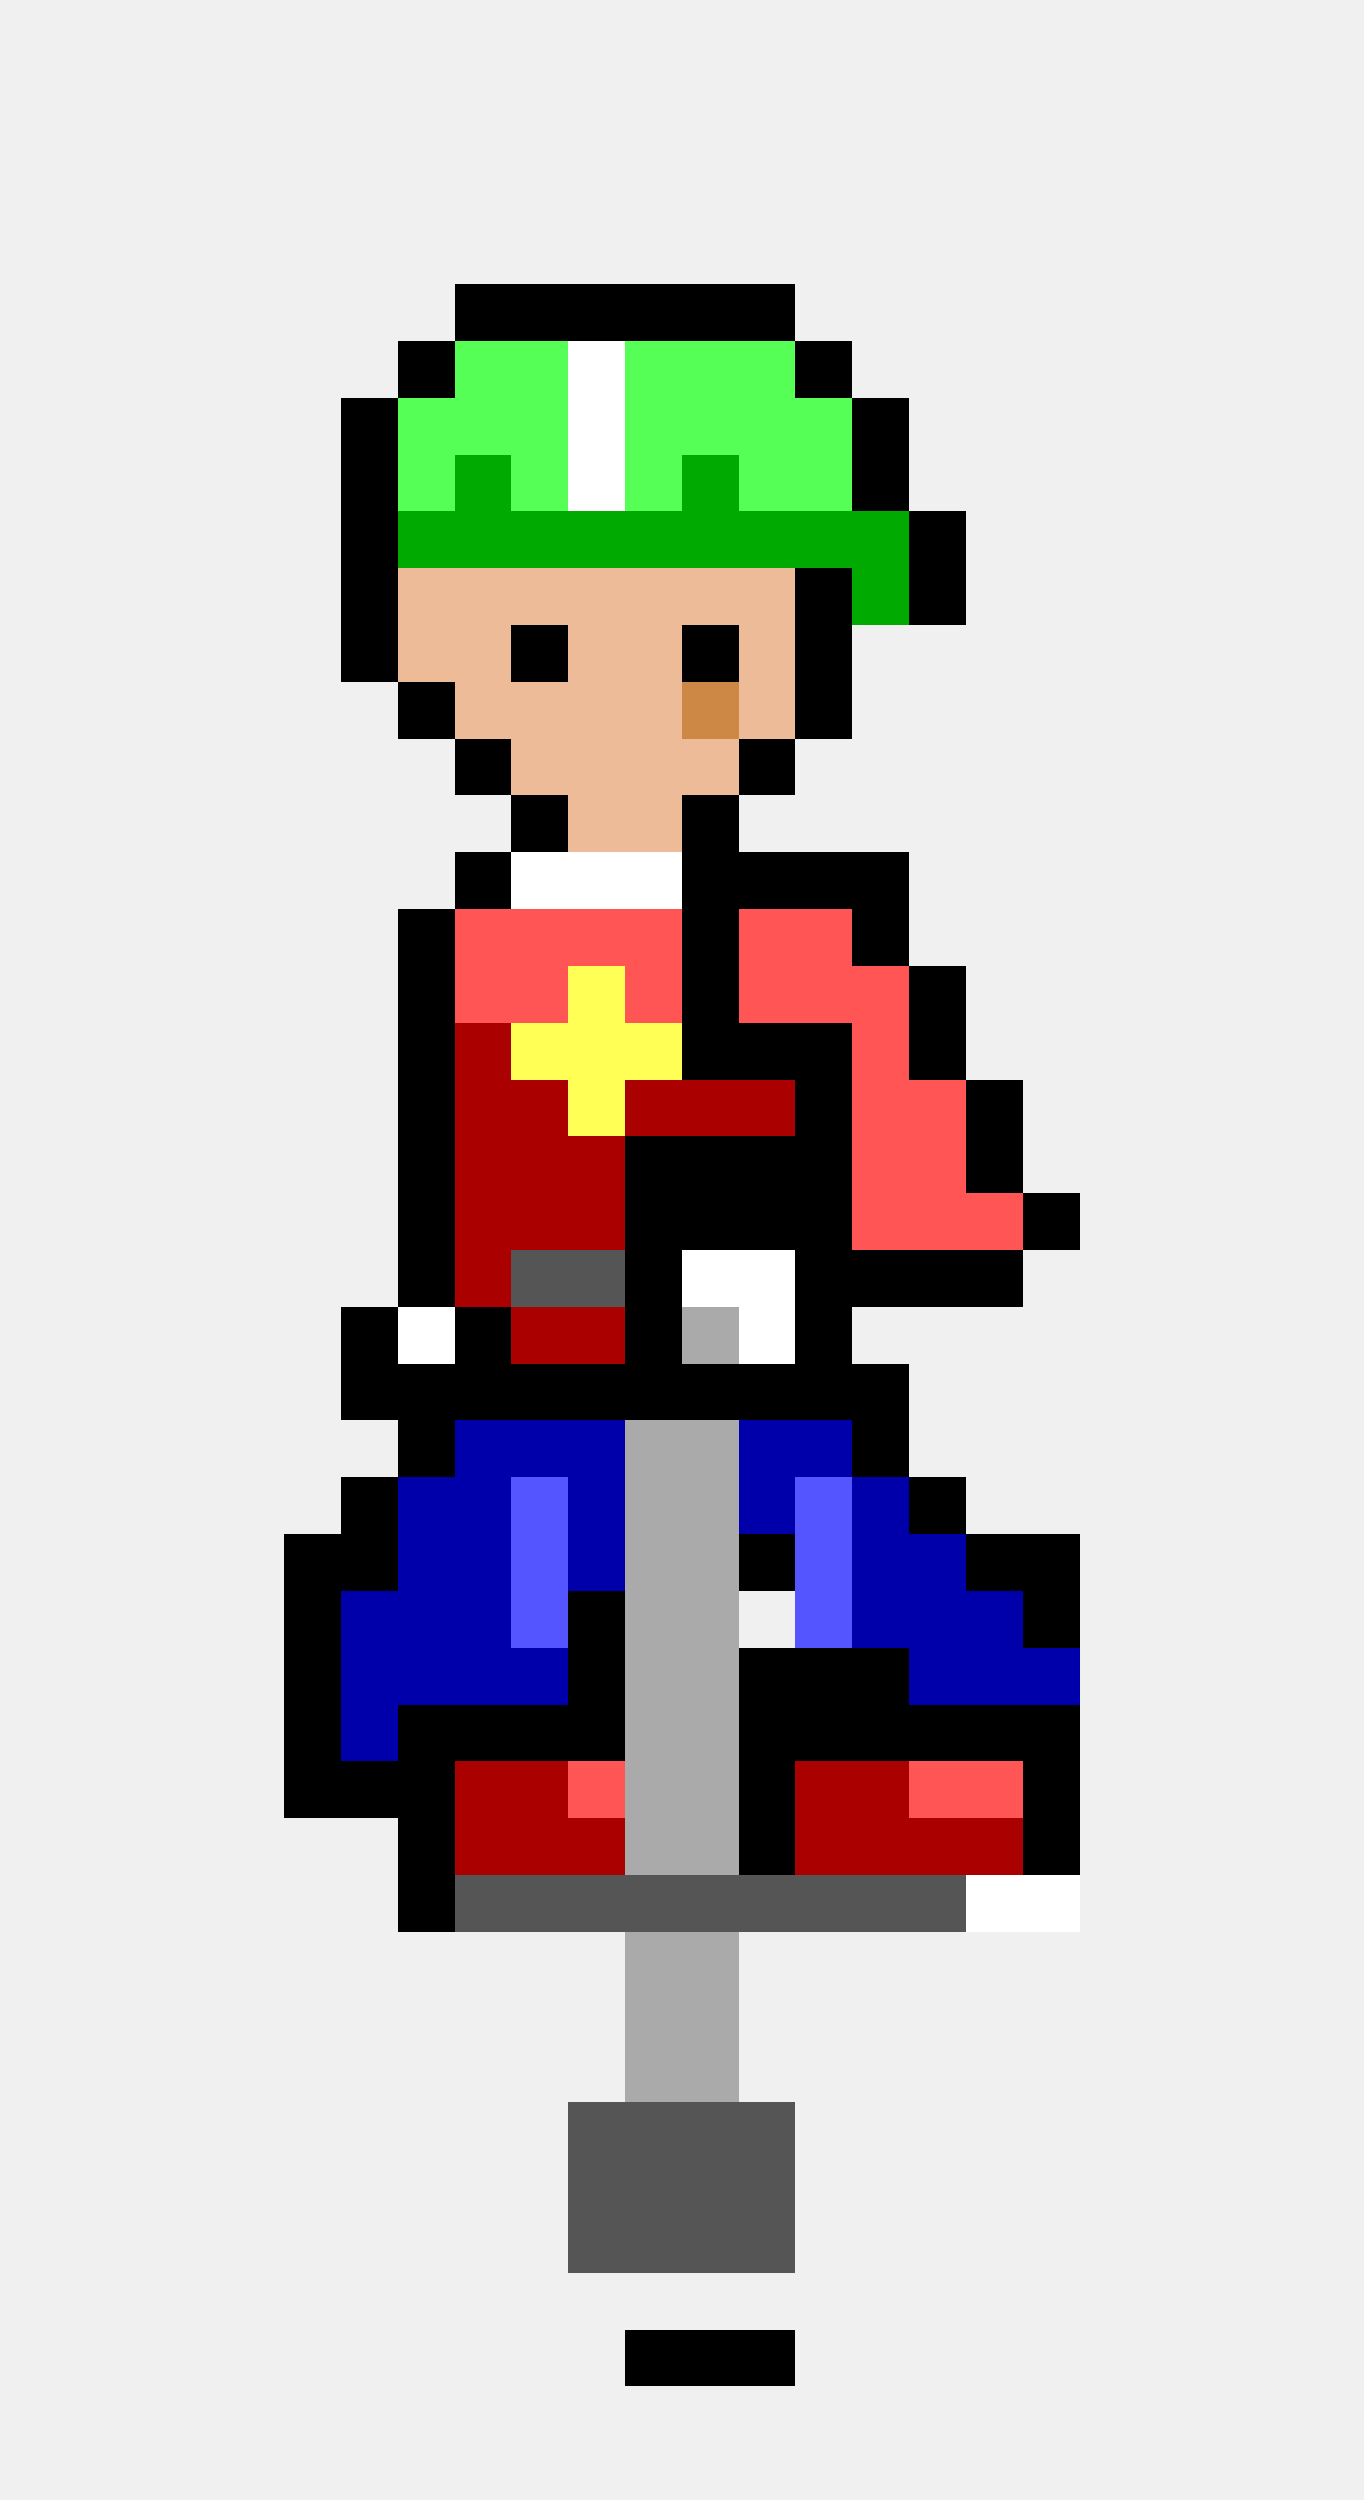
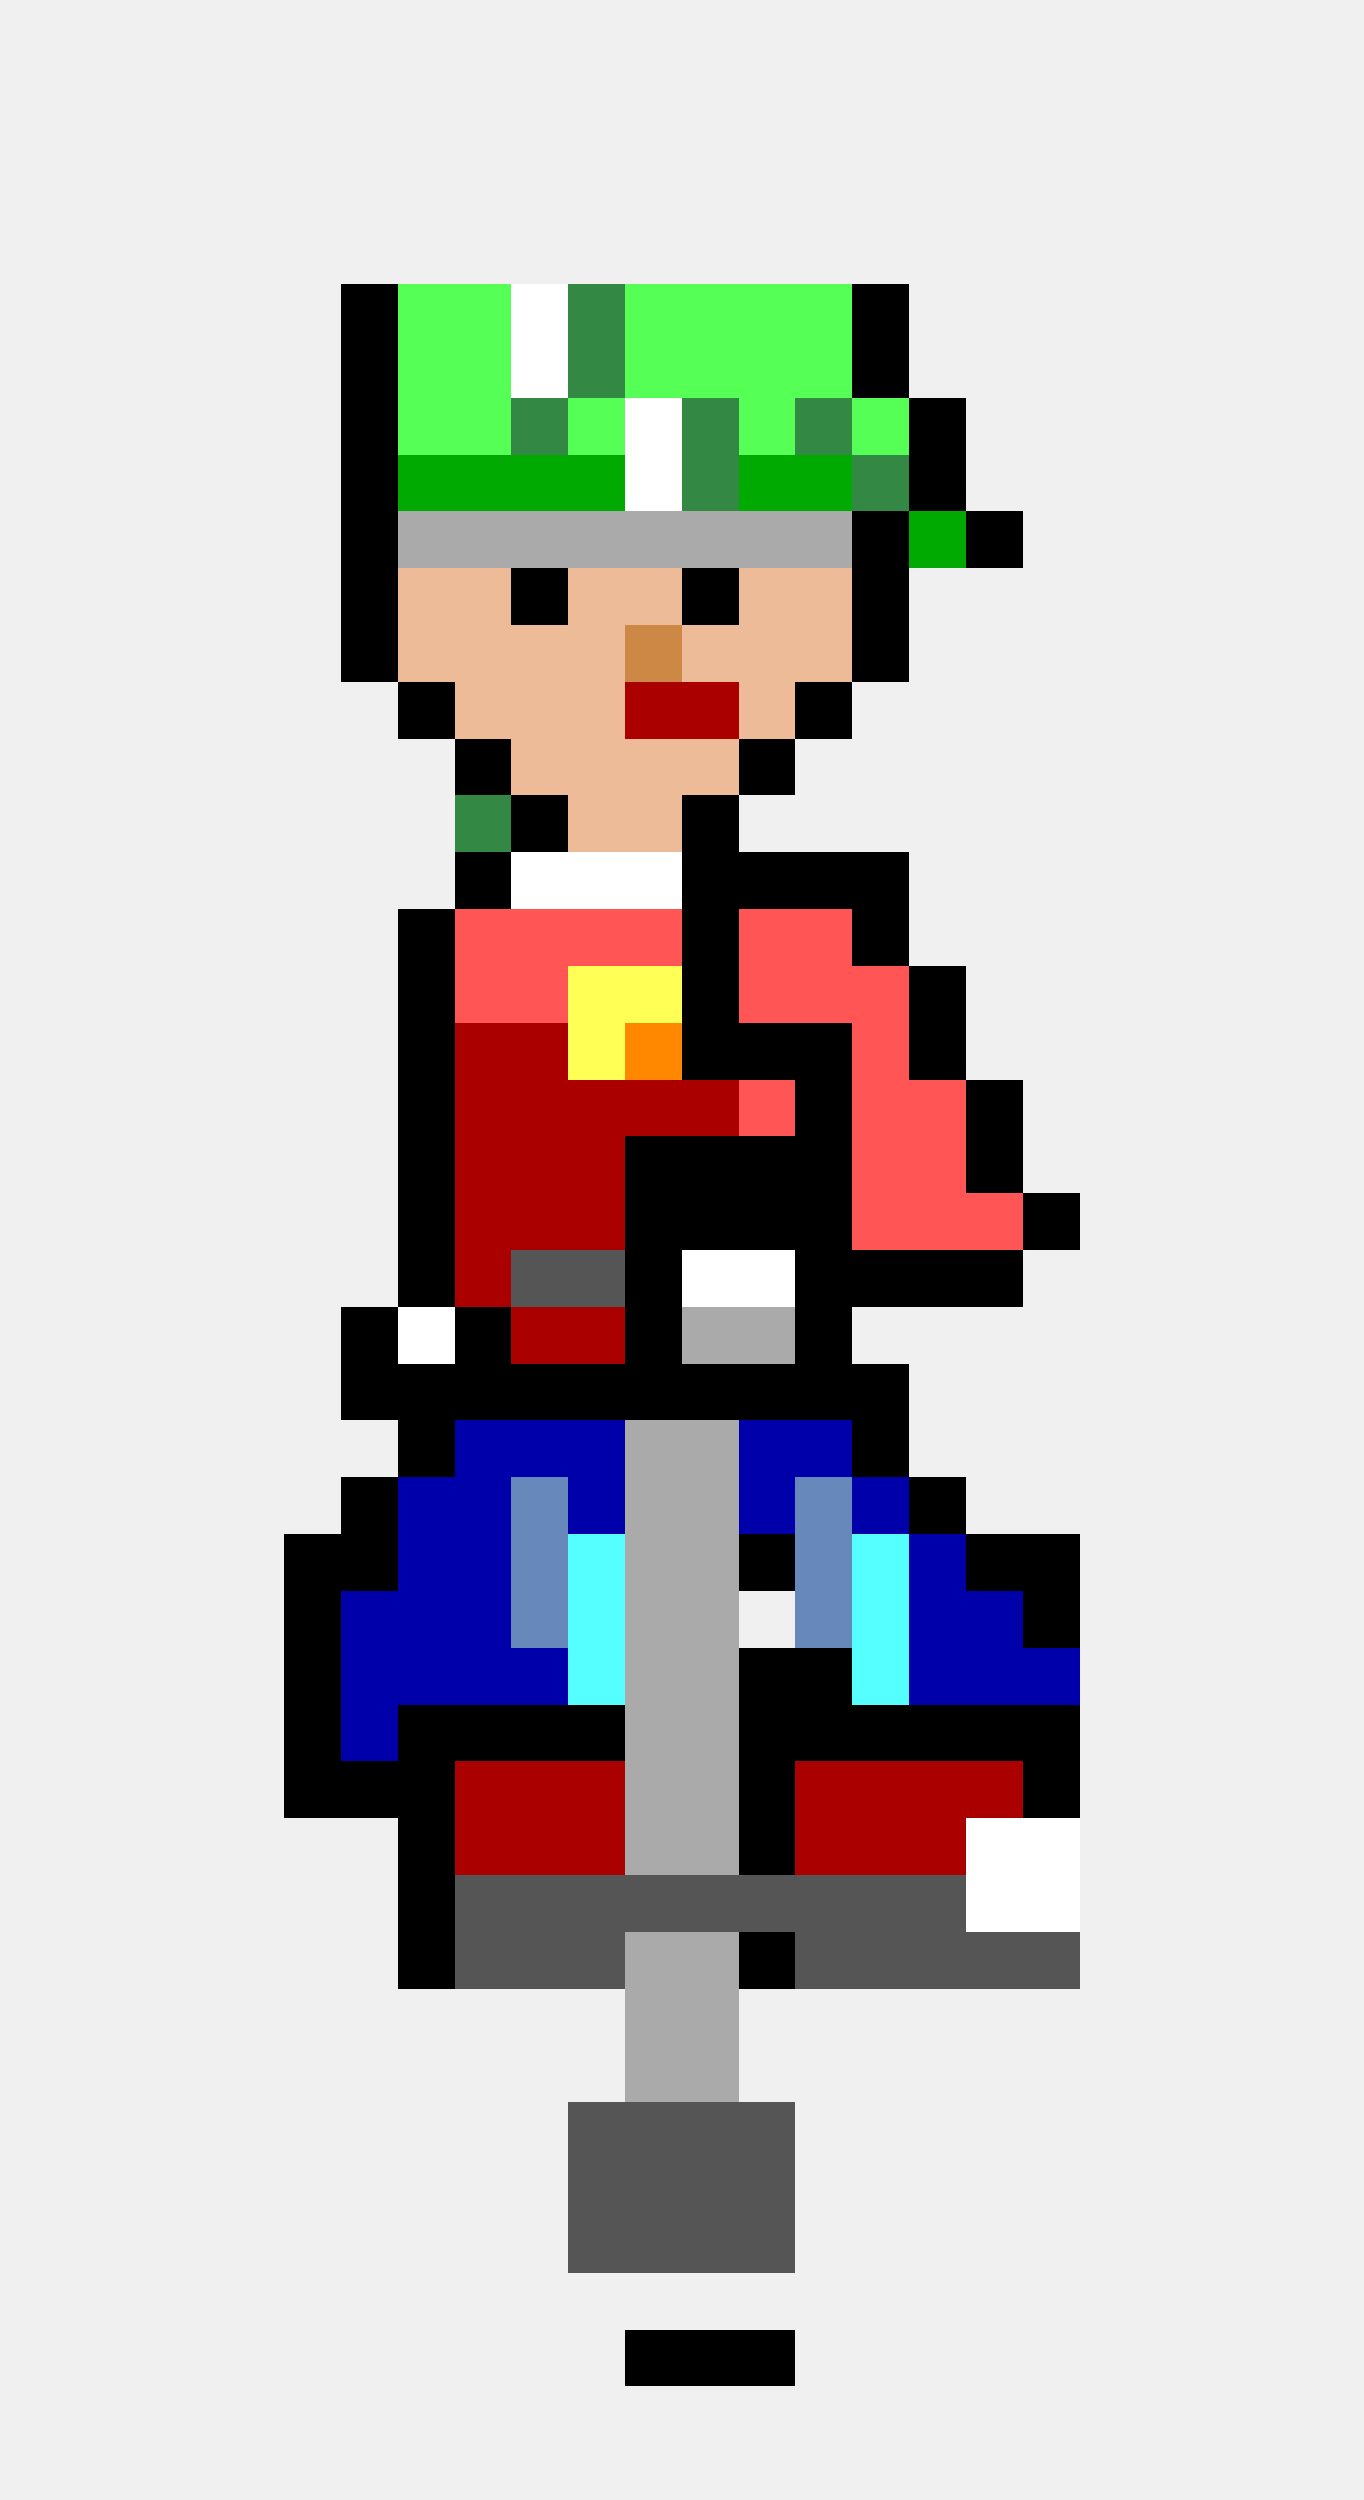
<svg xmlns="http://www.w3.org/2000/svg" width="24" height="44" viewBox="0 0 24 44" shape-rendering="crispEdges">
-   <rect x="8" y="5" width="1" height="1" fill="#000000" />
-   <rect x="9" y="5" width="1" height="1" fill="#000000" />
-   <rect x="10" y="5" width="1" height="1" fill="#000000" />
-   <rect x="11" y="5" width="1" height="1" fill="#000000" />
-   <rect x="12" y="5" width="1" height="1" fill="#000000" />
-   <rect x="13" y="5" width="1" height="1" fill="#000000" />
-   <rect x="7" y="6" width="1" height="1" fill="#000000" />
+   <rect x="6" y="5" width="1" height="1" fill="#000000" />
+   <rect x="7" y="5" width="1" height="1" fill="#55ff55" />
+   <rect x="8" y="5" width="1" height="1" fill="#55ff55" />
+   <rect x="9" y="5" width="1" height="1" fill="#ffffff" />
+   <rect x="10" y="5" width="1" height="1" fill="#338844" />
+   <rect x="11" y="5" width="1" height="1" fill="#55ff55" />
+   <rect x="12" y="5" width="1" height="1" fill="#55ff55" />
+   <rect x="13" y="5" width="1" height="1" fill="#55ff55" />
+   <rect x="14" y="5" width="1" height="1" fill="#55ff55" />
+   <rect x="15" y="5" width="1" height="1" fill="#000000" />
+   <rect x="6" y="6" width="1" height="1" fill="#000000" />
+   <rect x="7" y="6" width="1" height="1" fill="#55ff55" />
  <rect x="8" y="6" width="1" height="1" fill="#55ff55" />
-   <rect x="9" y="6" width="1" height="1" fill="#55ff55" />
-   <rect x="10" y="6" width="1" height="1" fill="#ffffff" />
+   <rect x="9" y="6" width="1" height="1" fill="#ffffff" />
+   <rect x="10" y="6" width="1" height="1" fill="#338844" />
  <rect x="11" y="6" width="1" height="1" fill="#55ff55" />
  <rect x="12" y="6" width="1" height="1" fill="#55ff55" />
  <rect x="13" y="6" width="1" height="1" fill="#55ff55" />
-   <rect x="14" y="6" width="1" height="1" fill="#000000" />
+   <rect x="14" y="6" width="1" height="1" fill="#55ff55" />
+   <rect x="15" y="6" width="1" height="1" fill="#000000" />
  <rect x="6" y="7" width="1" height="1" fill="#000000" />
  <rect x="7" y="7" width="1" height="1" fill="#55ff55" />
  <rect x="8" y="7" width="1" height="1" fill="#55ff55" />
-   <rect x="9" y="7" width="1" height="1" fill="#55ff55" />
-   <rect x="10" y="7" width="1" height="1" fill="#ffffff" />
-   <rect x="11" y="7" width="1" height="1" fill="#55ff55" />
-   <rect x="12" y="7" width="1" height="1" fill="#55ff55" />
+   <rect x="9" y="7" width="1" height="1" fill="#338844" />
+   <rect x="10" y="7" width="1" height="1" fill="#55ff55" />
+   <rect x="11" y="7" width="1" height="1" fill="#ffffff" />
+   <rect x="12" y="7" width="1" height="1" fill="#338844" />
  <rect x="13" y="7" width="1" height="1" fill="#55ff55" />
-   <rect x="14" y="7" width="1" height="1" fill="#55ff55" />
-   <rect x="15" y="7" width="1" height="1" fill="#000000" />
+   <rect x="14" y="7" width="1" height="1" fill="#338844" />
+   <rect x="15" y="7" width="1" height="1" fill="#55ff55" />
+   <rect x="16" y="7" width="1" height="1" fill="#000000" />
  <rect x="6" y="8" width="1" height="1" fill="#000000" />
-   <rect x="7" y="8" width="1" height="1" fill="#55ff55" />
+   <rect x="7" y="8" width="1" height="1" fill="#00aa00" />
  <rect x="8" y="8" width="1" height="1" fill="#00aa00" />
-   <rect x="9" y="8" width="1" height="1" fill="#55ff55" />
-   <rect x="10" y="8" width="1" height="1" fill="#ffffff" />
-   <rect x="11" y="8" width="1" height="1" fill="#55ff55" />
-   <rect x="12" y="8" width="1" height="1" fill="#00aa00" />
-   <rect x="13" y="8" width="1" height="1" fill="#55ff55" />
-   <rect x="14" y="8" width="1" height="1" fill="#55ff55" />
-   <rect x="15" y="8" width="1" height="1" fill="#000000" />
+   <rect x="9" y="8" width="1" height="1" fill="#00aa00" />
+   <rect x="10" y="8" width="1" height="1" fill="#00aa00" />
+   <rect x="11" y="8" width="1" height="1" fill="#ffffff" />
+   <rect x="12" y="8" width="1" height="1" fill="#338844" />
+   <rect x="13" y="8" width="1" height="1" fill="#00aa00" />
+   <rect x="14" y="8" width="1" height="1" fill="#00aa00" />
+   <rect x="15" y="8" width="1" height="1" fill="#338844" />
+   <rect x="16" y="8" width="1" height="1" fill="#000000" />
  <rect x="6" y="9" width="1" height="1" fill="#000000" />
-   <rect x="7" y="9" width="1" height="1" fill="#00aa00" />
-   <rect x="8" y="9" width="1" height="1" fill="#00aa00" />
-   <rect x="9" y="9" width="1" height="1" fill="#00aa00" />
-   <rect x="10" y="9" width="1" height="1" fill="#00aa00" />
-   <rect x="11" y="9" width="1" height="1" fill="#00aa00" />
-   <rect x="12" y="9" width="1" height="1" fill="#00aa00" />
-   <rect x="13" y="9" width="1" height="1" fill="#00aa00" />
-   <rect x="14" y="9" width="1" height="1" fill="#00aa00" />
-   <rect x="15" y="9" width="1" height="1" fill="#00aa00" />
-   <rect x="16" y="9" width="1" height="1" fill="#000000" />
+   <rect x="7" y="9" width="1" height="1" fill="#aaaaaa" />
+   <rect x="8" y="9" width="1" height="1" fill="#aaaaaa" />
+   <rect x="9" y="9" width="1" height="1" fill="#aaaaaa" />
+   <rect x="10" y="9" width="1" height="1" fill="#aaaaaa" />
+   <rect x="11" y="9" width="1" height="1" fill="#aaaaaa" />
+   <rect x="12" y="9" width="1" height="1" fill="#aaaaaa" />
+   <rect x="13" y="9" width="1" height="1" fill="#aaaaaa" />
+   <rect x="14" y="9" width="1" height="1" fill="#aaaaaa" />
+   <rect x="15" y="9" width="1" height="1" fill="#000000" />
+   <rect x="16" y="9" width="1" height="1" fill="#00aa00" />
+   <rect x="17" y="9" width="1" height="1" fill="#000000" />
  <rect x="6" y="10" width="1" height="1" fill="#000000" />
  <rect x="7" y="10" width="1" height="1" fill="#eebb99" />
  <rect x="8" y="10" width="1" height="1" fill="#eebb99" />
-   <rect x="9" y="10" width="1" height="1" fill="#eebb99" />
+   <rect x="9" y="10" width="1" height="1" fill="#000000" />
  <rect x="10" y="10" width="1" height="1" fill="#eebb99" />
  <rect x="11" y="10" width="1" height="1" fill="#eebb99" />
-   <rect x="12" y="10" width="1" height="1" fill="#eebb99" />
+   <rect x="12" y="10" width="1" height="1" fill="#000000" />
  <rect x="13" y="10" width="1" height="1" fill="#eebb99" />
-   <rect x="14" y="10" width="1" height="1" fill="#000000" />
-   <rect x="15" y="10" width="1" height="1" fill="#00aa00" />
-   <rect x="16" y="10" width="1" height="1" fill="#000000" />
+   <rect x="14" y="10" width="1" height="1" fill="#eebb99" />
+   <rect x="15" y="10" width="1" height="1" fill="#000000" />
  <rect x="6" y="11" width="1" height="1" fill="#000000" />
  <rect x="7" y="11" width="1" height="1" fill="#eebb99" />
  <rect x="8" y="11" width="1" height="1" fill="#eebb99" />
-   <rect x="9" y="11" width="1" height="1" fill="#000000" />
+   <rect x="9" y="11" width="1" height="1" fill="#eebb99" />
  <rect x="10" y="11" width="1" height="1" fill="#eebb99" />
-   <rect x="11" y="11" width="1" height="1" fill="#eebb99" />
-   <rect x="12" y="11" width="1" height="1" fill="#000000" />
+   <rect x="11" y="11" width="1" height="1" fill="#cc8844" />
+   <rect x="12" y="11" width="1" height="1" fill="#eebb99" />
  <rect x="13" y="11" width="1" height="1" fill="#eebb99" />
-   <rect x="14" y="11" width="1" height="1" fill="#000000" />
+   <rect x="14" y="11" width="1" height="1" fill="#eebb99" />
+   <rect x="15" y="11" width="1" height="1" fill="#000000" />
  <rect x="7" y="12" width="1" height="1" fill="#000000" />
  <rect x="8" y="12" width="1" height="1" fill="#eebb99" />
  <rect x="9" y="12" width="1" height="1" fill="#eebb99" />
  <rect x="10" y="12" width="1" height="1" fill="#eebb99" />
-   <rect x="11" y="12" width="1" height="1" fill="#eebb99" />
-   <rect x="12" y="12" width="1" height="1" fill="#cc8844" />
+   <rect x="11" y="12" width="1" height="1" fill="#aa0000" />
+   <rect x="12" y="12" width="1" height="1" fill="#aa0000" />
  <rect x="13" y="12" width="1" height="1" fill="#eebb99" />
  <rect x="14" y="12" width="1" height="1" fill="#000000" />
  <rect x="8" y="13" width="1" height="1" fill="#000000" />
  <rect x="9" y="13" width="1" height="1" fill="#eebb99" />
  <rect x="10" y="13" width="1" height="1" fill="#eebb99" />
  <rect x="11" y="13" width="1" height="1" fill="#eebb99" />
  <rect x="12" y="13" width="1" height="1" fill="#eebb99" />
  <rect x="13" y="13" width="1" height="1" fill="#000000" />
+   <rect x="8" y="14" width="1" height="1" fill="#338844" />
  <rect x="9" y="14" width="1" height="1" fill="#000000" />
  <rect x="10" y="14" width="1" height="1" fill="#eebb99" />
  <rect x="11" y="14" width="1" height="1" fill="#eebb99" />
  <rect x="12" y="14" width="1" height="1" fill="#000000" />
  <rect x="8" y="15" width="1" height="1" fill="#000000" />
  <rect x="9" y="15" width="1" height="1" fill="#ffffff" />
  <rect x="10" y="15" width="1" height="1" fill="#ffffff" />
  <rect x="11" y="15" width="1" height="1" fill="#ffffff" />
  <rect x="12" y="15" width="1" height="1" fill="#000000" />
  <rect x="13" y="15" width="1" height="1" fill="#000000" />
  <rect x="14" y="15" width="1" height="1" fill="#000000" />
  <rect x="15" y="15" width="1" height="1" fill="#000000" />
  <rect x="7" y="16" width="1" height="1" fill="#000000" />
  <rect x="8" y="16" width="1" height="1" fill="#ff5555" />
  <rect x="9" y="16" width="1" height="1" fill="#ff5555" />
  <rect x="10" y="16" width="1" height="1" fill="#ff5555" />
  <rect x="11" y="16" width="1" height="1" fill="#ff5555" />
  <rect x="12" y="16" width="1" height="1" fill="#000000" />
  <rect x="13" y="16" width="1" height="1" fill="#ff5555" />
  <rect x="14" y="16" width="1" height="1" fill="#ff5555" />
  <rect x="15" y="16" width="1" height="1" fill="#000000" />
  <rect x="7" y="17" width="1" height="1" fill="#000000" />
  <rect x="8" y="17" width="1" height="1" fill="#ff5555" />
  <rect x="9" y="17" width="1" height="1" fill="#ff5555" />
  <rect x="10" y="17" width="1" height="1" fill="#ffff55" />
-   <rect x="11" y="17" width="1" height="1" fill="#ff5555" />
+   <rect x="11" y="17" width="1" height="1" fill="#ffff55" />
  <rect x="12" y="17" width="1" height="1" fill="#000000" />
  <rect x="13" y="17" width="1" height="1" fill="#ff5555" />
  <rect x="14" y="17" width="1" height="1" fill="#ff5555" />
  <rect x="15" y="17" width="1" height="1" fill="#ff5555" />
  <rect x="16" y="17" width="1" height="1" fill="#000000" />
  <rect x="7" y="18" width="1" height="1" fill="#000000" />
  <rect x="8" y="18" width="1" height="1" fill="#aa0000" />
-   <rect x="9" y="18" width="1" height="1" fill="#ffff55" />
+   <rect x="9" y="18" width="1" height="1" fill="#aa0000" />
  <rect x="10" y="18" width="1" height="1" fill="#ffff55" />
-   <rect x="11" y="18" width="1" height="1" fill="#ffff55" />
+   <rect x="11" y="18" width="1" height="1" fill="#ff8800" />
  <rect x="12" y="18" width="1" height="1" fill="#000000" />
  <rect x="13" y="18" width="1" height="1" fill="#000000" />
  <rect x="14" y="18" width="1" height="1" fill="#000000" />
  <rect x="15" y="18" width="1" height="1" fill="#ff5555" />
  <rect x="16" y="18" width="1" height="1" fill="#000000" />
  <rect x="7" y="19" width="1" height="1" fill="#000000" />
  <rect x="8" y="19" width="1" height="1" fill="#aa0000" />
  <rect x="9" y="19" width="1" height="1" fill="#aa0000" />
-   <rect x="10" y="19" width="1" height="1" fill="#ffff55" />
+   <rect x="10" y="19" width="1" height="1" fill="#aa0000" />
  <rect x="11" y="19" width="1" height="1" fill="#aa0000" />
  <rect x="12" y="19" width="1" height="1" fill="#aa0000" />
-   <rect x="13" y="19" width="1" height="1" fill="#aa0000" />
+   <rect x="13" y="19" width="1" height="1" fill="#ff5555" />
  <rect x="14" y="19" width="1" height="1" fill="#000000" />
  <rect x="15" y="19" width="1" height="1" fill="#ff5555" />
  <rect x="16" y="19" width="1" height="1" fill="#ff5555" />
  <rect x="17" y="19" width="1" height="1" fill="#000000" />
  <rect x="7" y="20" width="1" height="1" fill="#000000" />
  <rect x="8" y="20" width="1" height="1" fill="#aa0000" />
  <rect x="9" y="20" width="1" height="1" fill="#aa0000" />
  <rect x="10" y="20" width="1" height="1" fill="#aa0000" />
  <rect x="11" y="20" width="1" height="1" fill="#000000" />
  <rect x="12" y="20" width="1" height="1" fill="#000000" />
  <rect x="13" y="20" width="1" height="1" fill="#000000" />
  <rect x="14" y="20" width="1" height="1" fill="#000000" />
  <rect x="15" y="20" width="1" height="1" fill="#ff5555" />
  <rect x="16" y="20" width="1" height="1" fill="#ff5555" />
  <rect x="17" y="20" width="1" height="1" fill="#000000" />
  <rect x="7" y="21" width="1" height="1" fill="#000000" />
  <rect x="8" y="21" width="1" height="1" fill="#aa0000" />
  <rect x="9" y="21" width="1" height="1" fill="#aa0000" />
  <rect x="10" y="21" width="1" height="1" fill="#aa0000" />
  <rect x="11" y="21" width="1" height="1" fill="#000000" />
  <rect x="12" y="21" width="1" height="1" fill="#000000" />
  <rect x="13" y="21" width="1" height="1" fill="#000000" />
  <rect x="14" y="21" width="1" height="1" fill="#000000" />
  <rect x="15" y="21" width="1" height="1" fill="#ff5555" />
  <rect x="16" y="21" width="1" height="1" fill="#ff5555" />
  <rect x="17" y="21" width="1" height="1" fill="#ff5555" />
  <rect x="18" y="21" width="1" height="1" fill="#000000" />
  <rect x="7" y="22" width="1" height="1" fill="#000000" />
  <rect x="8" y="22" width="1" height="1" fill="#aa0000" />
  <rect x="9" y="22" width="1" height="1" fill="#555555" />
  <rect x="10" y="22" width="1" height="1" fill="#555555" />
  <rect x="11" y="22" width="1" height="1" fill="#000000" />
  <rect x="12" y="22" width="1" height="1" fill="#ffffff" />
  <rect x="13" y="22" width="1" height="1" fill="#ffffff" />
  <rect x="14" y="22" width="1" height="1" fill="#000000" />
  <rect x="15" y="22" width="1" height="1" fill="#000000" />
  <rect x="16" y="22" width="1" height="1" fill="#000000" />
  <rect x="17" y="22" width="1" height="1" fill="#000000" />
  <rect x="6" y="23" width="1" height="1" fill="#000000" />
  <rect x="7" y="23" width="1" height="1" fill="#ffffff" />
  <rect x="8" y="23" width="1" height="1" fill="#000000" />
  <rect x="9" y="23" width="1" height="1" fill="#aa0000" />
  <rect x="10" y="23" width="1" height="1" fill="#aa0000" />
  <rect x="11" y="23" width="1" height="1" fill="#000000" />
  <rect x="12" y="23" width="1" height="1" fill="#aaaaaa" />
-   <rect x="13" y="23" width="1" height="1" fill="#ffffff" />
+   <rect x="13" y="23" width="1" height="1" fill="#aaaaaa" />
  <rect x="14" y="23" width="1" height="1" fill="#000000" />
  <rect x="6" y="24" width="1" height="1" fill="#000000" />
  <rect x="7" y="24" width="1" height="1" fill="#000000" />
  <rect x="8" y="24" width="1" height="1" fill="#000000" />
  <rect x="9" y="24" width="1" height="1" fill="#000000" />
  <rect x="10" y="24" width="1" height="1" fill="#000000" />
  <rect x="11" y="24" width="1" height="1" fill="#000000" />
  <rect x="12" y="24" width="1" height="1" fill="#000000" />
  <rect x="13" y="24" width="1" height="1" fill="#000000" />
  <rect x="14" y="24" width="1" height="1" fill="#000000" />
  <rect x="15" y="24" width="1" height="1" fill="#000000" />
  <rect x="7" y="25" width="1" height="1" fill="#000000" />
  <rect x="8" y="25" width="1" height="1" fill="#0000aa" />
  <rect x="9" y="25" width="1" height="1" fill="#0000aa" />
  <rect x="10" y="25" width="1" height="1" fill="#0000aa" />
  <rect x="11" y="25" width="1" height="1" fill="#aaaaaa" />
  <rect x="12" y="25" width="1" height="1" fill="#aaaaaa" />
  <rect x="13" y="25" width="1" height="1" fill="#0000aa" />
  <rect x="14" y="25" width="1" height="1" fill="#0000aa" />
  <rect x="15" y="25" width="1" height="1" fill="#000000" />
  <rect x="6" y="26" width="1" height="1" fill="#000000" />
  <rect x="7" y="26" width="1" height="1" fill="#0000aa" />
  <rect x="8" y="26" width="1" height="1" fill="#0000aa" />
-   <rect x="9" y="26" width="1" height="1" fill="#5555ff" />
+   <rect x="9" y="26" width="1" height="1" fill="#6688bb" />
  <rect x="10" y="26" width="1" height="1" fill="#0000aa" />
  <rect x="11" y="26" width="1" height="1" fill="#aaaaaa" />
  <rect x="12" y="26" width="1" height="1" fill="#aaaaaa" />
  <rect x="13" y="26" width="1" height="1" fill="#0000aa" />
-   <rect x="14" y="26" width="1" height="1" fill="#5555ff" />
+   <rect x="14" y="26" width="1" height="1" fill="#6688bb" />
  <rect x="15" y="26" width="1" height="1" fill="#0000aa" />
  <rect x="16" y="26" width="1" height="1" fill="#000000" />
  <rect x="5" y="27" width="1" height="1" fill="#000000" />
  <rect x="6" y="27" width="1" height="1" fill="#000000" />
  <rect x="7" y="27" width="1" height="1" fill="#0000aa" />
  <rect x="8" y="27" width="1" height="1" fill="#0000aa" />
-   <rect x="9" y="27" width="1" height="1" fill="#5555ff" />
-   <rect x="10" y="27" width="1" height="1" fill="#0000aa" />
+   <rect x="9" y="27" width="1" height="1" fill="#6688bb" />
+   <rect x="10" y="27" width="1" height="1" fill="#55ffff" />
  <rect x="11" y="27" width="1" height="1" fill="#aaaaaa" />
  <rect x="12" y="27" width="1" height="1" fill="#aaaaaa" />
  <rect x="13" y="27" width="1" height="1" fill="#000000" />
-   <rect x="14" y="27" width="1" height="1" fill="#5555ff" />
-   <rect x="15" y="27" width="1" height="1" fill="#0000aa" />
+   <rect x="14" y="27" width="1" height="1" fill="#6688bb" />
+   <rect x="15" y="27" width="1" height="1" fill="#55ffff" />
  <rect x="16" y="27" width="1" height="1" fill="#0000aa" />
  <rect x="17" y="27" width="1" height="1" fill="#000000" />
  <rect x="18" y="27" width="1" height="1" fill="#000000" />
  <rect x="5" y="28" width="1" height="1" fill="#000000" />
  <rect x="6" y="28" width="1" height="1" fill="#0000aa" />
  <rect x="7" y="28" width="1" height="1" fill="#0000aa" />
  <rect x="8" y="28" width="1" height="1" fill="#0000aa" />
-   <rect x="9" y="28" width="1" height="1" fill="#5555ff" />
-   <rect x="10" y="28" width="1" height="1" fill="#000000" />
+   <rect x="9" y="28" width="1" height="1" fill="#6688bb" />
+   <rect x="10" y="28" width="1" height="1" fill="#55ffff" />
  <rect x="11" y="28" width="1" height="1" fill="#aaaaaa" />
  <rect x="12" y="28" width="1" height="1" fill="#aaaaaa" />
-   <rect x="14" y="28" width="1" height="1" fill="#5555ff" />
-   <rect x="15" y="28" width="1" height="1" fill="#0000aa" />
+   <rect x="14" y="28" width="1" height="1" fill="#6688bb" />
+   <rect x="15" y="28" width="1" height="1" fill="#55ffff" />
  <rect x="16" y="28" width="1" height="1" fill="#0000aa" />
  <rect x="17" y="28" width="1" height="1" fill="#0000aa" />
  <rect x="18" y="28" width="1" height="1" fill="#000000" />
  <rect x="5" y="29" width="1" height="1" fill="#000000" />
  <rect x="6" y="29" width="1" height="1" fill="#0000aa" />
  <rect x="7" y="29" width="1" height="1" fill="#0000aa" />
  <rect x="8" y="29" width="1" height="1" fill="#0000aa" />
  <rect x="9" y="29" width="1" height="1" fill="#0000aa" />
-   <rect x="10" y="29" width="1" height="1" fill="#000000" />
+   <rect x="10" y="29" width="1" height="1" fill="#55ffff" />
  <rect x="11" y="29" width="1" height="1" fill="#aaaaaa" />
  <rect x="12" y="29" width="1" height="1" fill="#aaaaaa" />
  <rect x="13" y="29" width="1" height="1" fill="#000000" />
  <rect x="14" y="29" width="1" height="1" fill="#000000" />
-   <rect x="15" y="29" width="1" height="1" fill="#000000" />
+   <rect x="15" y="29" width="1" height="1" fill="#55ffff" />
  <rect x="16" y="29" width="1" height="1" fill="#0000aa" />
  <rect x="17" y="29" width="1" height="1" fill="#0000aa" />
  <rect x="18" y="29" width="1" height="1" fill="#0000aa" />
  <rect x="5" y="30" width="1" height="1" fill="#000000" />
  <rect x="6" y="30" width="1" height="1" fill="#0000aa" />
  <rect x="7" y="30" width="1" height="1" fill="#000000" />
  <rect x="8" y="30" width="1" height="1" fill="#000000" />
  <rect x="9" y="30" width="1" height="1" fill="#000000" />
  <rect x="10" y="30" width="1" height="1" fill="#000000" />
  <rect x="11" y="30" width="1" height="1" fill="#aaaaaa" />
  <rect x="12" y="30" width="1" height="1" fill="#aaaaaa" />
  <rect x="13" y="30" width="1" height="1" fill="#000000" />
  <rect x="14" y="30" width="1" height="1" fill="#000000" />
  <rect x="15" y="30" width="1" height="1" fill="#000000" />
  <rect x="16" y="30" width="1" height="1" fill="#000000" />
  <rect x="17" y="30" width="1" height="1" fill="#000000" />
  <rect x="18" y="30" width="1" height="1" fill="#000000" />
  <rect x="5" y="31" width="1" height="1" fill="#000000" />
  <rect x="6" y="31" width="1" height="1" fill="#000000" />
  <rect x="7" y="31" width="1" height="1" fill="#000000" />
  <rect x="8" y="31" width="1" height="1" fill="#aa0000" />
  <rect x="9" y="31" width="1" height="1" fill="#aa0000" />
-   <rect x="10" y="31" width="1" height="1" fill="#ff5555" />
+   <rect x="10" y="31" width="1" height="1" fill="#aa0000" />
  <rect x="11" y="31" width="1" height="1" fill="#aaaaaa" />
  <rect x="12" y="31" width="1" height="1" fill="#aaaaaa" />
  <rect x="13" y="31" width="1" height="1" fill="#000000" />
  <rect x="14" y="31" width="1" height="1" fill="#aa0000" />
  <rect x="15" y="31" width="1" height="1" fill="#aa0000" />
-   <rect x="16" y="31" width="1" height="1" fill="#ff5555" />
-   <rect x="17" y="31" width="1" height="1" fill="#ff5555" />
+   <rect x="16" y="31" width="1" height="1" fill="#aa0000" />
+   <rect x="17" y="31" width="1" height="1" fill="#aa0000" />
  <rect x="18" y="31" width="1" height="1" fill="#000000" />
  <rect x="7" y="32" width="1" height="1" fill="#000000" />
  <rect x="8" y="32" width="1" height="1" fill="#aa0000" />
  <rect x="9" y="32" width="1" height="1" fill="#aa0000" />
  <rect x="10" y="32" width="1" height="1" fill="#aa0000" />
  <rect x="11" y="32" width="1" height="1" fill="#aaaaaa" />
  <rect x="12" y="32" width="1" height="1" fill="#aaaaaa" />
  <rect x="13" y="32" width="1" height="1" fill="#000000" />
  <rect x="14" y="32" width="1" height="1" fill="#aa0000" />
  <rect x="15" y="32" width="1" height="1" fill="#aa0000" />
  <rect x="16" y="32" width="1" height="1" fill="#aa0000" />
-   <rect x="17" y="32" width="1" height="1" fill="#aa0000" />
-   <rect x="18" y="32" width="1" height="1" fill="#000000" />
+   <rect x="17" y="32" width="1" height="1" fill="#ffffff" />
+   <rect x="18" y="32" width="1" height="1" fill="#ffffff" />
  <rect x="7" y="33" width="1" height="1" fill="#000000" />
  <rect x="8" y="33" width="1" height="1" fill="#555555" />
  <rect x="9" y="33" width="1" height="1" fill="#555555" />
  <rect x="10" y="33" width="1" height="1" fill="#555555" />
  <rect x="11" y="33" width="1" height="1" fill="#555555" />
  <rect x="12" y="33" width="1" height="1" fill="#555555" />
  <rect x="13" y="33" width="1" height="1" fill="#555555" />
  <rect x="14" y="33" width="1" height="1" fill="#555555" />
  <rect x="15" y="33" width="1" height="1" fill="#555555" />
  <rect x="16" y="33" width="1" height="1" fill="#555555" />
  <rect x="17" y="33" width="1" height="1" fill="#ffffff" />
  <rect x="18" y="33" width="1" height="1" fill="#ffffff" />
+   <rect x="7" y="34" width="1" height="1" fill="#000000" />
+   <rect x="8" y="34" width="1" height="1" fill="#555555" />
+   <rect x="9" y="34" width="1" height="1" fill="#555555" />
+   <rect x="10" y="34" width="1" height="1" fill="#555555" />
  <rect x="11" y="34" width="1" height="1" fill="#aaaaaa" />
  <rect x="12" y="34" width="1" height="1" fill="#aaaaaa" />
+   <rect x="13" y="34" width="1" height="1" fill="#000000" />
+   <rect x="14" y="34" width="1" height="1" fill="#555555" />
+   <rect x="15" y="34" width="1" height="1" fill="#555555" />
+   <rect x="16" y="34" width="1" height="1" fill="#555555" />
+   <rect x="17" y="34" width="1" height="1" fill="#555555" />
+   <rect x="18" y="34" width="1" height="1" fill="#555555" />
  <rect x="11" y="35" width="1" height="1" fill="#aaaaaa" />
  <rect x="12" y="35" width="1" height="1" fill="#aaaaaa" />
  <rect x="11" y="36" width="1" height="1" fill="#aaaaaa" />
  <rect x="12" y="36" width="1" height="1" fill="#aaaaaa" />
  <rect x="10" y="37" width="1" height="1" fill="#555555" />
  <rect x="11" y="37" width="1" height="1" fill="#555555" />
  <rect x="12" y="37" width="1" height="1" fill="#555555" />
  <rect x="13" y="37" width="1" height="1" fill="#555555" />
  <rect x="10" y="38" width="1" height="1" fill="#555555" />
  <rect x="11" y="38" width="1" height="1" fill="#555555" />
  <rect x="12" y="38" width="1" height="1" fill="#555555" />
  <rect x="13" y="38" width="1" height="1" fill="#555555" />
  <rect x="10" y="39" width="1" height="1" fill="#555555" />
  <rect x="11" y="39" width="1" height="1" fill="#555555" />
  <rect x="12" y="39" width="1" height="1" fill="#555555" />
  <rect x="13" y="39" width="1" height="1" fill="#555555" />
  <rect x="11" y="41" width="1" height="1" fill="#000000" />
  <rect x="12" y="41" width="1" height="1" fill="#000000" />
  <rect x="13" y="41" width="1" height="1" fill="#000000" />
</svg>
